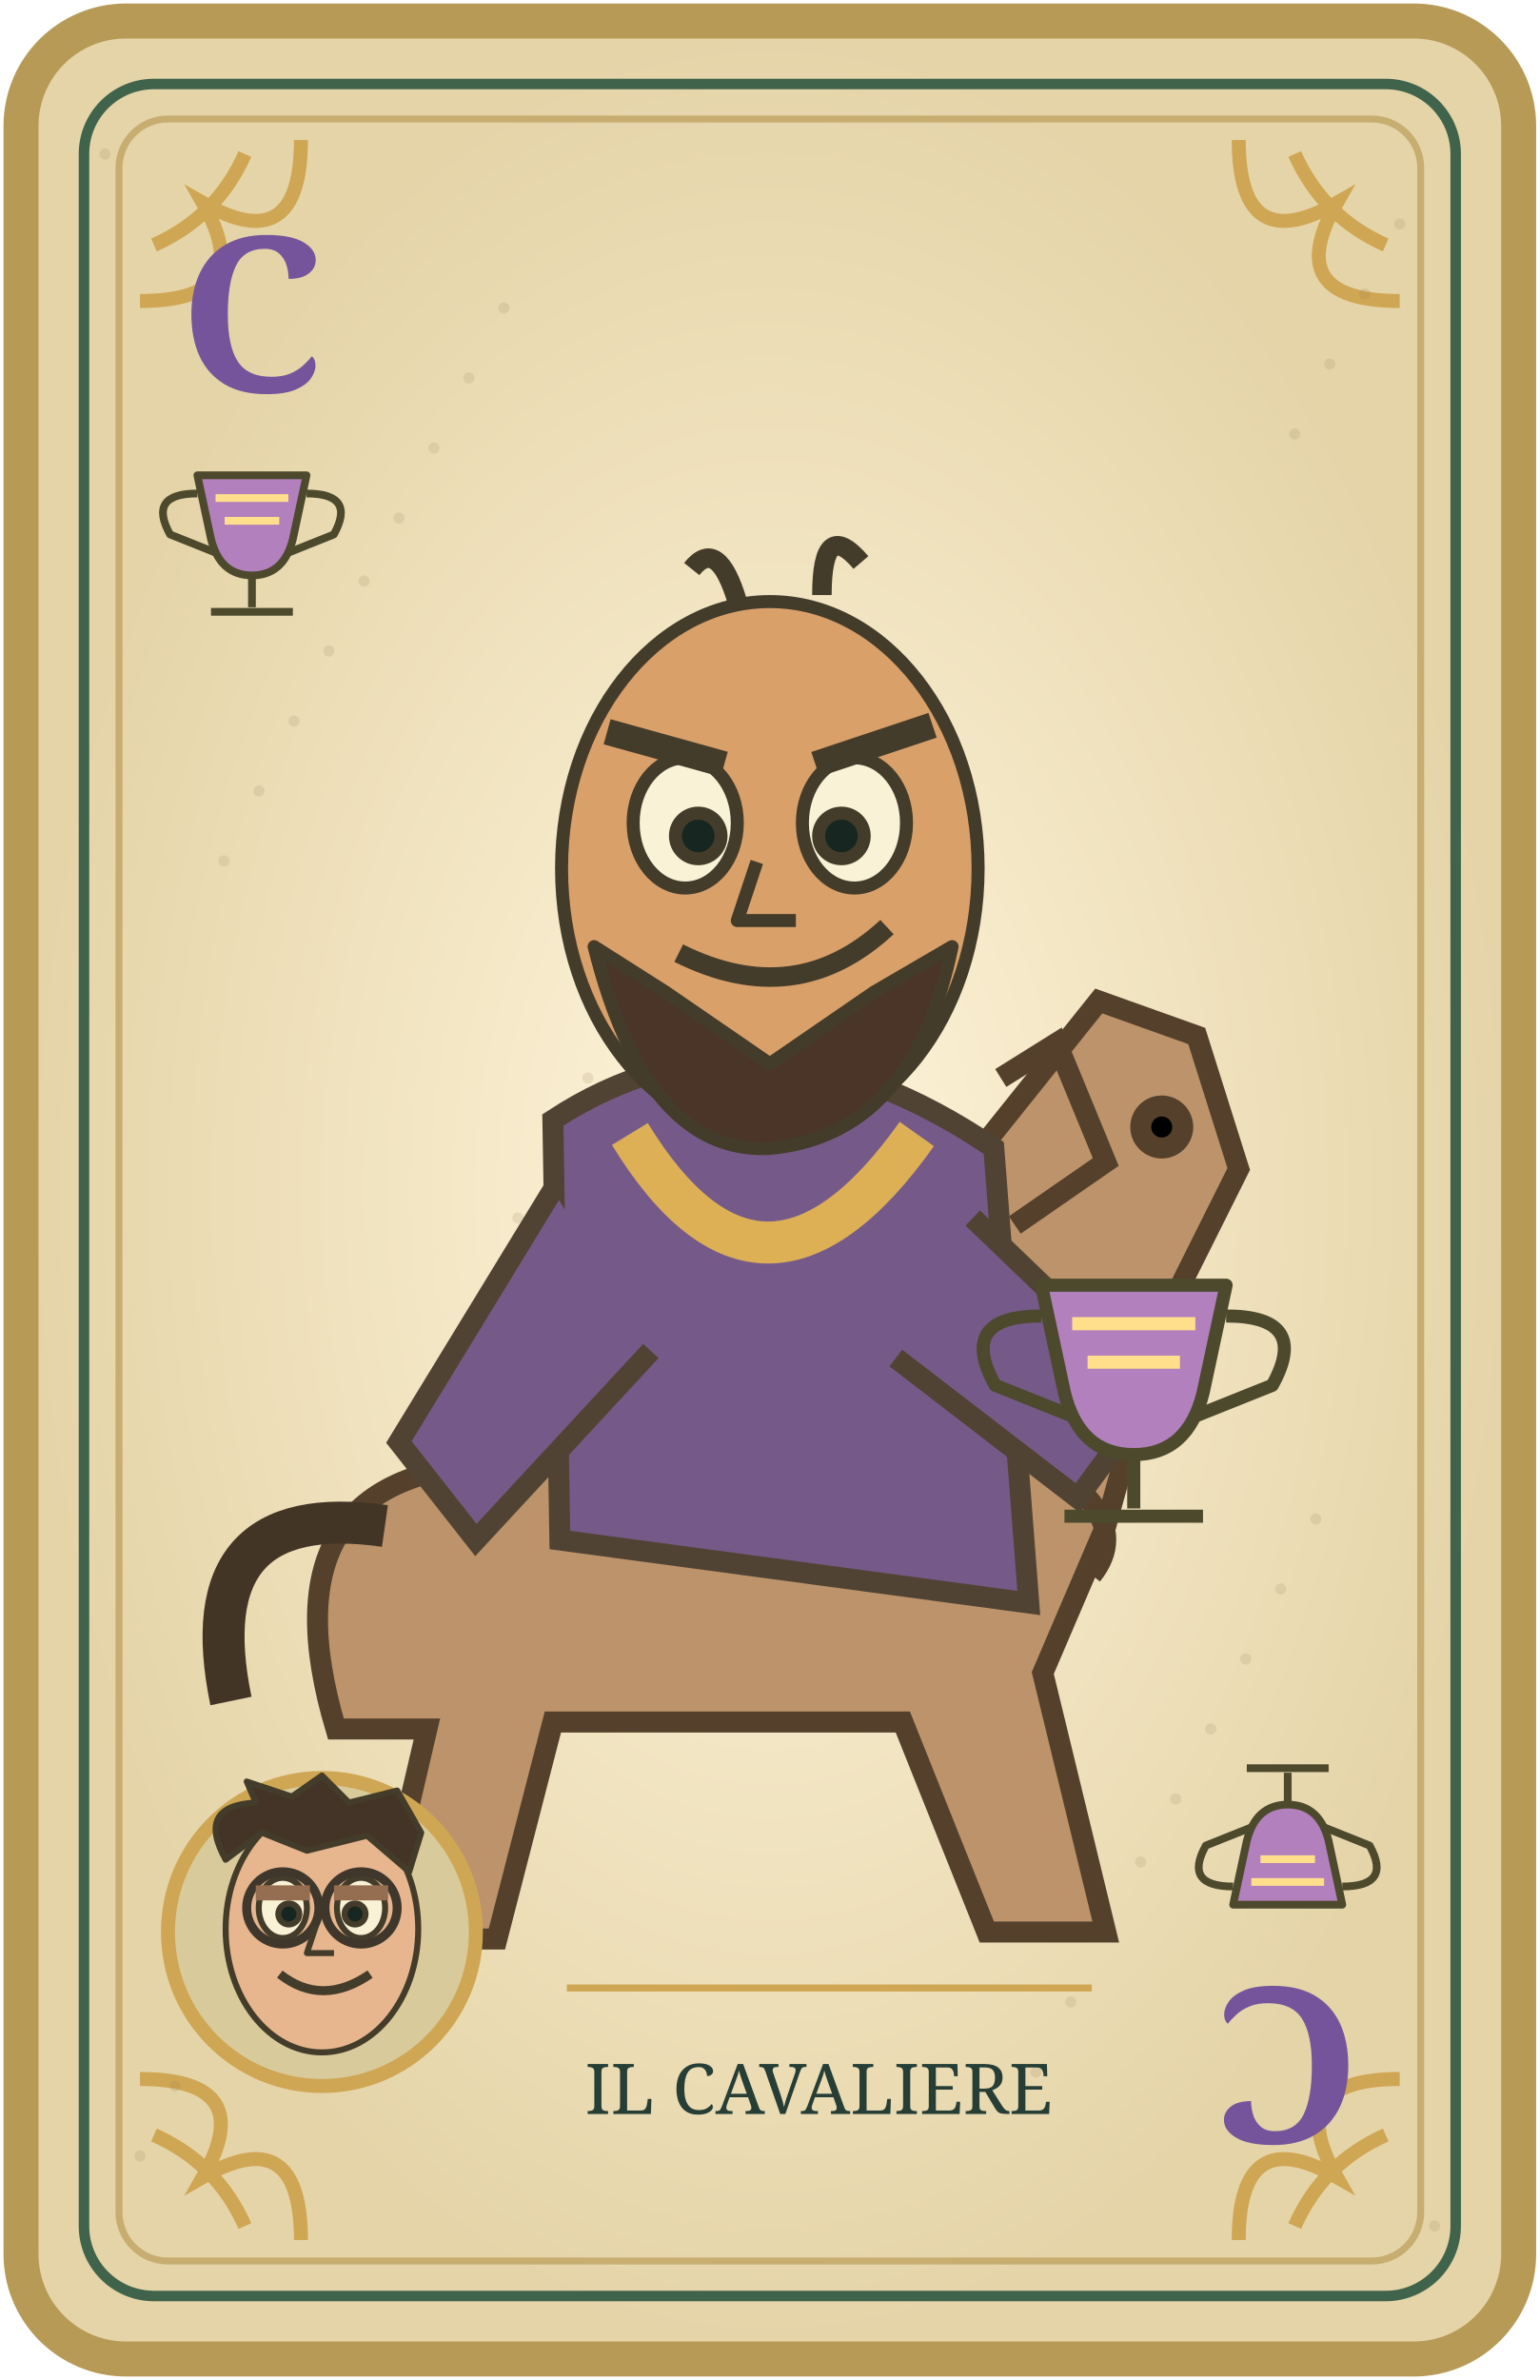
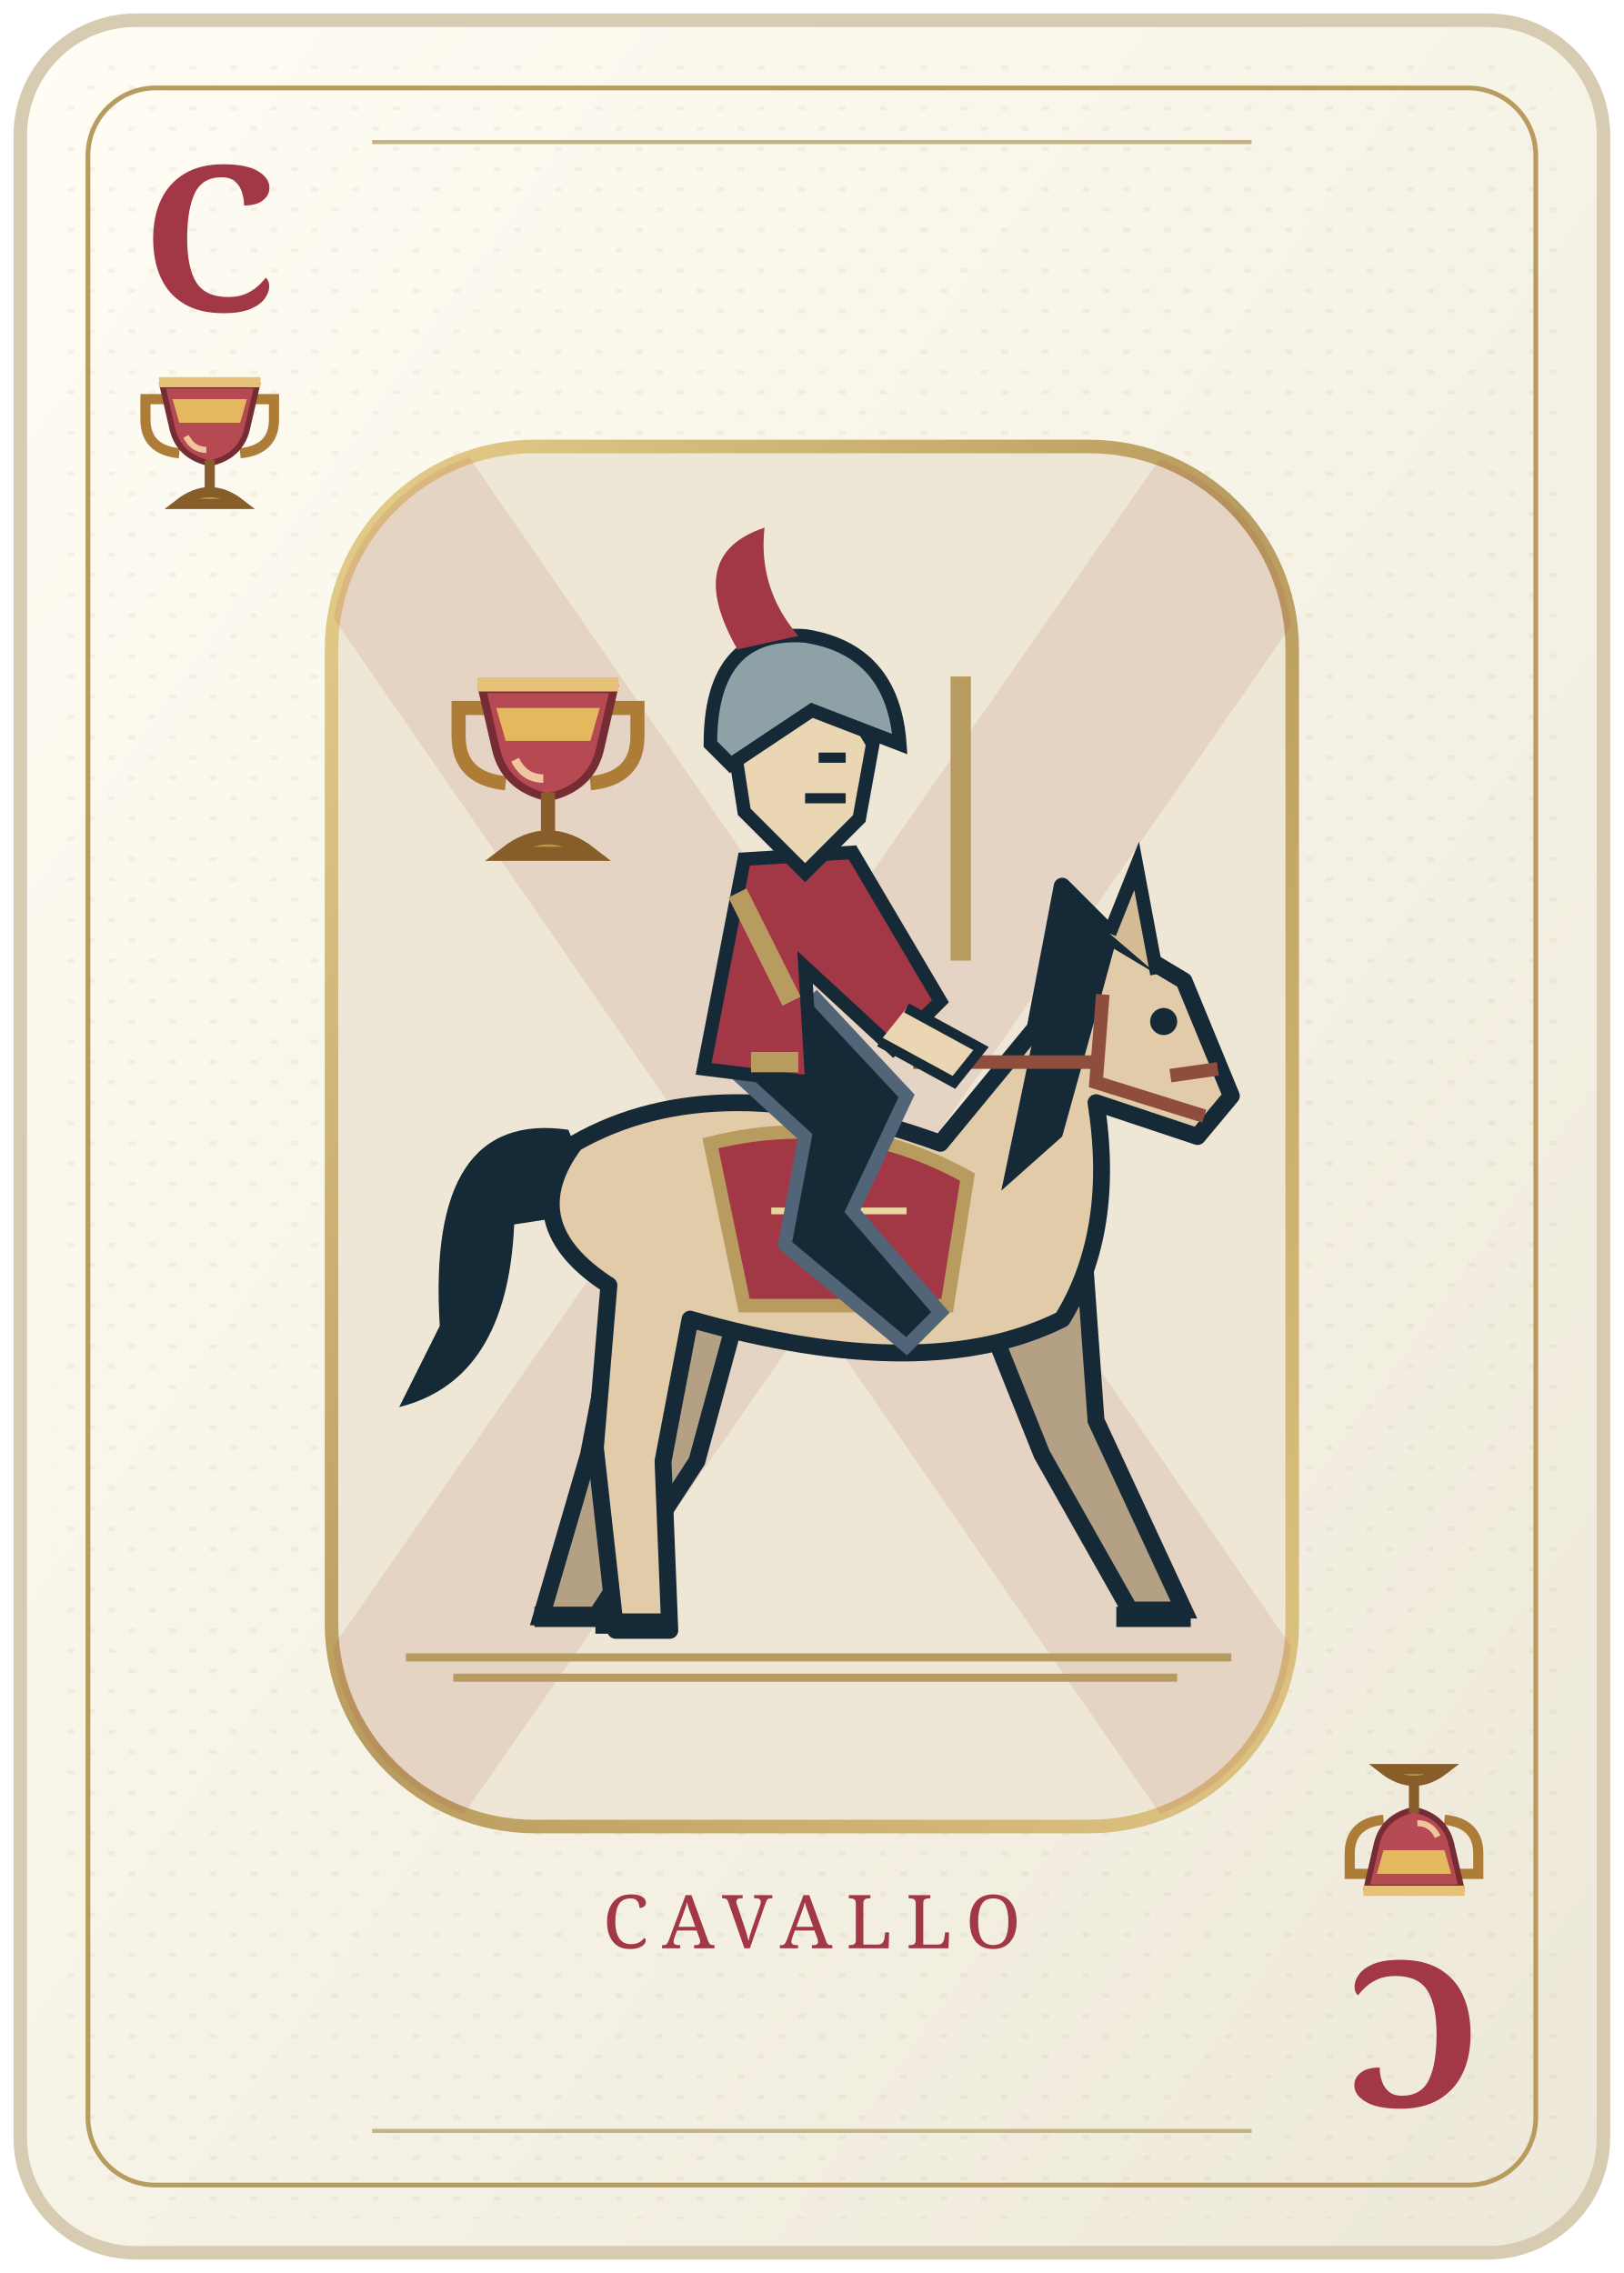
- <svg xmlns="http://www.w3.org/2000/svg" width="220" height="340" viewBox="0 0 220 340">
+ <svg xmlns="http://www.w3.org/2000/svg" width="240" height="336" viewBox="0 0 240 336">
  <defs>
-     <radialGradient id="paper">
-       <stop stop-color="#fff6dd" />
-       <stop offset="1" stop-color="#e5d4a8" />
-     </radialGradient>
-     <radialGradient id="felt">
-       <stop stop-color="#175a46" />
-       <stop offset="1" stop-color="#092f28" />
-     </radialGradient>
+     <linearGradient id="paper" x2="1" y2="1">
+       <stop stop-color="#fffdf4" />
+       <stop offset="1" stop-color="#ede8d9" />
+     </linearGradient>
+     <linearGradient id="foil" x2="1" y2="1">
+       <stop stop-color="#e6ce8b" />
+       <stop offset=".5" stop-color="#b89b5e" />
+       <stop offset="1" stop-color="#dfc583" />
+     </linearGradient>
+     <pattern id="grain" width="6" height="6" patternUnits="userSpaceOnUse">
+       <path d="M1 1h1M4 4h1" stroke="#a89570" opacity=".10" stroke-width=".6" />
+     </pattern>
+     <clipPath id="portrait">
+       <rect x="49" y="66" width="142" height="204" rx="30" />
+     </clipPath>
  </defs>
-   <rect x="3" y="3" width="214" height="334" rx="15" fill="url(#paper)" stroke="#b69a56" stroke-width="5" />
-   <rect x="12" y="12" width="196" height="316" rx="10" fill="none" stroke="#40634b" stroke-width="1.5" />
-   <rect x="17" y="17" width="186" height="306" rx="7" fill="none" stroke="#c8ad71" />
-   <path d="M0 23Q17 23 9 9Q23 17 23 0M2 15Q11 11 15 2" transform="translate(20 20) rotate(0)" fill="none" stroke="#cfa653" stroke-width="2" />
-   <path d="M0 23Q17 23 9 9Q23 17 23 0M2 15Q11 11 15 2" transform="translate(200 320) rotate(180)" fill="none" stroke="#cfa653" stroke-width="2" />
-   <path d="M0 23Q17 23 9 9Q23 17 23 0M2 15Q11 11 15 2" transform="translate(200 20) rotate(90)" fill="none" stroke="#cfa653" stroke-width="2" />
-   <path d="M0 23Q17 23 9 9Q23 17 23 0M2 15Q11 11 15 2" transform="translate(20 320) rotate(270)" fill="none" stroke="#cfa653" stroke-width="2" />
-   <circle cx="15" cy="22" r=".8" fill="#927951" opacity=".16" />
-   <circle cx="205" cy="318" r=".8" fill="#927951" opacity=".16" />
-   <circle cx="52" cy="83" r=".8" fill="#927951" opacity=".16" />
-   <circle cx="168" cy="257" r=".8" fill="#927951" opacity=".16" />
-   <circle cx="89" cy="144" r=".8" fill="#927951" opacity=".16" />
-   <circle cx="131" cy="196" r=".8" fill="#927951" opacity=".16" />
-   <circle cx="126" cy="205" r=".8" fill="#927951" opacity=".16" />
-   <circle cx="94" cy="135" r=".8" fill="#927951" opacity=".16" />
-   <circle cx="163" cy="266" r=".8" fill="#927951" opacity=".16" />
-   <circle cx="57" cy="74" r=".8" fill="#927951" opacity=".16" />
-   <circle cx="200" cy="32" r=".8" fill="#927951" opacity=".16" />
-   <circle cx="20" cy="308" r=".8" fill="#927951" opacity=".16" />
-   <circle cx="47" cy="93" r=".8" fill="#927951" opacity=".16" />
-   <circle cx="173" cy="247" r=".8" fill="#927951" opacity=".16" />
-   <circle cx="84" cy="154" r=".8" fill="#927951" opacity=".16" />
-   <circle cx="136" cy="186" r=".8" fill="#927951" opacity=".16" />
-   <circle cx="121" cy="215" r=".8" fill="#927951" opacity=".16" />
-   <circle cx="99" cy="125" r=".8" fill="#927951" opacity=".16" />
-   <circle cx="158" cy="276" r=".8" fill="#927951" opacity=".16" />
-   <circle cx="62" cy="64" r=".8" fill="#927951" opacity=".16" />
-   <circle cx="195" cy="42" r=".8" fill="#927951" opacity=".16" />
-   <circle cx="25" cy="298" r=".8" fill="#927951" opacity=".16" />
-   <circle cx="42" cy="103" r=".8" fill="#927951" opacity=".16" />
-   <circle cx="178" cy="237" r=".8" fill="#927951" opacity=".16" />
-   <circle cx="79" cy="164" r=".8" fill="#927951" opacity=".16" />
-   <circle cx="141" cy="176" r=".8" fill="#927951" opacity=".16" />
-   <circle cx="116" cy="225" r=".8" fill="#927951" opacity=".16" />
-   <circle cx="104" cy="115" r=".8" fill="#927951" opacity=".16" />
-   <circle cx="153" cy="286" r=".8" fill="#927951" opacity=".16" />
-   <circle cx="67" cy="54" r=".8" fill="#927951" opacity=".16" />
-   <circle cx="190" cy="52" r=".8" fill="#927951" opacity=".16" />
-   <circle cx="30" cy="288" r=".8" fill="#927951" opacity=".16" />
-   <circle cx="37" cy="113" r=".8" fill="#927951" opacity=".16" />
-   <circle cx="183" cy="227" r=".8" fill="#927951" opacity=".16" />
-   <circle cx="74" cy="174" r=".8" fill="#927951" opacity=".16" />
-   <circle cx="146" cy="166" r=".8" fill="#927951" opacity=".16" />
-   <circle cx="111" cy="235" r=".8" fill="#927951" opacity=".16" />
-   <circle cx="109" cy="105" r=".8" fill="#927951" opacity=".16" />
-   <circle cx="148" cy="296" r=".8" fill="#927951" opacity=".16" />
-   <circle cx="72" cy="44" r=".8" fill="#927951" opacity=".16" />
-   <circle cx="185" cy="62" r=".8" fill="#927951" opacity=".16" />
-   <circle cx="35" cy="278" r=".8" fill="#927951" opacity=".16" />
-   <circle cx="32" cy="123" r=".8" fill="#927951" opacity=".16" />
-   <circle cx="188" cy="217" r=".8" fill="#927951" opacity=".16" />
-   <g fill="#76549c" font-family="Georgia,serif" font-weight="bold" text-anchor="middle">
-     <text x="36" y="56" font-size="31">C</text>
-     <g transform="translate(36 77) rotate(0) scale(0.65)" stroke="#4c492d" stroke-width="1.7" stroke-linejoin="round">
-       <path d="M-12-14H12L9 0Q7 8 0 8Q-7 8-9 0Z" fill="#b280bc" />
-       <path d="M-12-10Q-23-10-18-1L-8 3M12-10Q23-10 18-1L8 3" fill="none" />
-       <path d="M0 8V15M-9 16H9" />
-       <path d="M-8-9H8M-6-4H6" stroke="#ffdf8c" />
-     </g>
-     <g transform="rotate(180 110 170)">
-       <text x="36" y="56" font-size="31">C</text>
-       <g transform="translate(36 77) rotate(0) scale(0.65)" stroke="#4c492d" stroke-width="1.7" stroke-linejoin="round">
-         <path d="M-12-14H12L9 0Q7 8 0 8Q-7 8-9 0Z" fill="#b280bc" />
-         <path d="M-12-10Q-23-10-18-1L-8 3M12-10Q23-10 18-1L8 3" fill="none" />
-         <path d="M0 8V15M-9 16H9" />
-         <path d="M-8-9H8M-6-4H6" stroke="#ffdf8c" />
-       </g>
+   <rect x="3" y="3" width="234" height="330" rx="17" fill="url(#paper)" stroke="#d7cbb1" stroke-width="2" />
+   <rect x="8" y="8" width="224" height="320" rx="13" fill="url(#grain)" />
+   <rect x="13" y="13" width="214" height="310" rx="10" fill="none" stroke="#b89b5e" stroke-width=".7" />
+   <path d="M55 21H185M55 315H185" stroke="#c4b385" stroke-width=".6" />
+   <text x="31" y="46" fill="#a23846" text-anchor="middle" font-family="Georgia,serif" font-size="30" font-weight="bold">C</text>
+   <g data-suit="COPPE" transform="translate(31 65) rotate(0) scale(0.5)">
+     <path d="M-13-12H-19V-6Q-19 3-9 4M13-12H19V-6Q19 3 9 4" fill="none" stroke="#ad7c36" stroke-width="3" />
+     <path d="M-14-16H14L11-3Q9 5 0 7Q-9 5-11-3Z" fill="#b64a52" stroke="#762c35" stroke-width="1.7" />
+     <path d="M-11-12H11L9-5H-9Z" fill="#e4b85f" />
+     <path d="M0 6V16M-9 19Q0 12 9 19Z" fill="#c39743" stroke="#875e29" stroke-width="3" />
+     <path d="M-15-17H15" stroke="#e6c278" stroke-width="3" />
+     <path d="M-7-1Q-5 3-1 3" fill="none" stroke="#f1c5a0" stroke-width="1.8" />
+   </g>
+   <g transform="rotate(180 120 168)">
+     <text x="31" y="46" fill="#a23846" text-anchor="middle" font-family="Georgia,serif" font-size="30" font-weight="bold">C</text>
+     <g data-suit="COPPE" transform="translate(31 65) rotate(0) scale(0.5)">
+       <path d="M-13-12H-19V-6Q-19 3-9 4M13-12H19V-6Q19 3 9 4" fill="none" stroke="#ad7c36" stroke-width="3" />
+       <path d="M-14-16H14L11-3Q9 5 0 7Q-9 5-11-3Z" fill="#b64a52" stroke="#762c35" stroke-width="1.7" />
+       <path d="M-11-12H11L9-5H-9Z" fill="#e4b85f" />
+       <path d="M0 6V16M-9 19Q0 12 9 19Z" fill="#c39743" stroke="#875e29" stroke-width="3" />
+       <path d="M-15-17H15" stroke="#e6c278" stroke-width="3" />
+       <path d="M-7-1Q-5 3-1 3" fill="none" stroke="#f1c5a0" stroke-width="1.8" />
    </g>
  </g>
-   <g stroke="#55402c" stroke-width="3">
-     <path d="M48 247Q37 210 72 209H133L137 168 157 143 171 148 177 167 166 189 158 218 149 239 158 276H141L129 246H79L71 277H54L61 247Z" fill="#bc936b" />
-     <path d="M143 154 151 149 158 166 145 175M140 204Q164 215 156 225" fill="none" />
-     <circle cx="166" cy="161" r="3" />
-     <path d="M55 218Q27 214 33 243" fill="none" stroke="#433526" stroke-width="6" />
+   <rect x="49" y="66" width="142" height="204" rx="30" fill="#eee7d5" stroke="url(#foil)" stroke-width="2" />
+   <g clip-path="url(#portrait)">
+     <path d="M50 66 191 270M49 270 191 66" stroke="#a23846" opacity=".12" stroke-width="30" />
+     <g data-figure="cavallo">
+       <path d="M60 245H182M67 248H174" stroke="#b89b5e" stroke-width="1.2" />
+       <path d="M92 189 87 215 80 239H88L103 216 109 194M144 190 154 215 167 238H175L162 210 160 182" fill="#b4a084" stroke="#162936" stroke-width="2.5" />
+       <path d="M84 167Q63 164 65 196L59 208Q75 204 76 181L89 179" fill="#162936" />
+       <path d="M85 169Q106 157 139 169L153 152 157 131 165 139 175 145 182 162 177 168 162 163Q165 182 157 195Q137 205 102 195L98 216 99 241H91L88 214 90 190Q76 181 85 169Z" fill="#e1cba8" stroke="#162936" stroke-width="2.5" stroke-linejoin="round" />
+       <path d="M153 152 157 131 165 139 162 150 157 168 148 176" fill="#162936" />
+       <path d="M164 138 168 128 171 144" fill="#d5bb94" stroke="#162936" stroke-width="2" />
+       <circle cx="172" cy="151" r="2" fill="#162936" />
+       <path d="M173 159 180 158M163 147 162 160 178 165M162 157 135 157" fill="none" stroke="#8f4d3e" stroke-width="2" />
+       <path d="M105 169Q125 164 143 174L140 193 110 193Z" fill="#a23846" stroke="#b89b5e" stroke-width="2" />
+       <path d="M114 179H134M118 184H130" stroke="#ead4a0" />
+       <path d="M120 147 134 162 126 179 139 194 134 199 116 184 119 168 107 157" fill="#162936" stroke="#526578" stroke-width="2" />
+       <path d="M110 127 126 126 139 148 132 155 119 143 120 160 104 158Z" fill="#a23846" stroke="#162936" stroke-width="2" />
+       <path d="M109 132 117 148M111 157 118 157" stroke="#b89b5e" stroke-width="3" />
+       <path d="M134 149 145 155 141 160 130 154" fill="#ead6b2" stroke="#162936" stroke-width="1.5" />
+       <path d="M108 107Q122 97 129 110L127 121 119 129 110 120Z" fill="#ead6b2" stroke="#162936" stroke-width="2" />
+       <path d="M105 110Q105 93 119 94Q132 96 133 110L120 105 108 113Z" fill="#8da1a7" stroke="#162936" stroke-width="2" />
+       <path d="M109 96Q101 82 113 78Q112 87 118 94" fill="#a23846" />
+       <path d="M121 112h4M119 118h6" stroke="#162936" stroke-width="1.5" />
+       <path d="M142 142V100" stroke="#b89b5e" stroke-width="3" />
+       <g data-suit="COPPE" transform="translate(81 113) rotate(0) scale(0.6956522)">
+         <path d="M-13-12H-19V-6Q-19 3-9 4M13-12H19V-6Q19 3 9 4" fill="none" stroke="#ad7c36" stroke-width="3" />
+         <path d="M-14-16H14L11-3Q9 5 0 7Q-9 5-11-3Z" fill="#b64a52" stroke="#762c35" stroke-width="1.7" />
+         <path d="M-11-12H11L9-5H-9Z" fill="#e4b85f" />
+         <path d="M0 6V16M-9 19Q0 12 9 19Z" fill="#c39743" stroke="#875e29" stroke-width="3" />
+         <path d="M-15-17H15" stroke="#e6c278" stroke-width="3" />
+         <path d="M-7-1Q-5 3-1 3" fill="none" stroke="#f1c5a0" stroke-width="1.8" />
+       </g>
+       <path d="M88 240H100M165 239H176M79 239H89" stroke="#162936" stroke-width="3" />
+     </g>
  </g>
-   <path d="M79 160Q108 141 142 164L147 229 80 220Z" fill="#755a89" stroke="#514333" stroke-width="3" />
-   <path d="M90 162Q109 193 131 162" fill="none" stroke="#ddb056" stroke-width="6" />
-   <path d="M79 170 57 206 68 220 93 193M139 174 165 199 154 214 128 194" fill="#755a89" stroke="#514333" stroke-width="3" />
-   <g transform="translate(110 125) scale(0.93)" stroke="#443c2a" stroke-width="2" stroke-linejoin="round">
-     <ellipse cy="-1" rx="32" ry="41" fill="#d9a06a" />
-     <path d="M-5-42Q-8-52-12-47M8-43Q8-55 14-48" fill="none" stroke-width="3" />
-     <ellipse cx="-13" cy="-8" rx="8" ry="10" fill="#f9f2d6" />
-     <ellipse cx="13" cy="-8" rx="8" ry="10" fill="#f9f2d6" />
-     <circle cx="-11" cy="-6" r="3.5" fill="#172620" />
-     <circle cx="11" cy="-6" r="3.5" fill="#172620" />
-     <path d="M-25-22 -7-17M7-17 25-23" stroke-width="4" />
-     <path d="M-2-2 -5 7 4 7" fill="none" />
-     <path d="M-27 11Q-19 43 0 42Q22 40 28 11L16 18 0 29 -16 18Z" fill="#4a3528" />
-     <path d="M-14 12Q4 21 18 8" fill="none" stroke-width="3" />
-   </g>
-   <g transform="translate(162 199) rotate(0) scale(1.1)" stroke="#4c492d" stroke-width="1.7" stroke-linejoin="round">
-     <path d="M-12-14H12L9 0Q7 8 0 8Q-7 8-9 0Z" fill="#b280bc" />
-     <path d="M-12-10Q-23-10-18-1L-8 3M12-10Q23-10 18-1L8 3" fill="none" />
-     <path d="M0 8V15M-9 16H9" />
-     <path d="M-8-9H8M-6-4H6" stroke="#ffdf8c" />
-   </g>
-   <circle cx="46" cy="276" r="22" fill="#d9ca9c" stroke="#cfa653" stroke-width="2" />
-   <g transform="translate(46 276) scale(0.43)" stroke="#443c2a" stroke-width="2" stroke-linejoin="round">
-     <ellipse cy="-1" rx="32" ry="41" fill="#e7b68e" />
-     <path d="M-32-24Q-42-42-22-43L-25-50 -10-45 0-52 9-43 25-47 33-33 29-20 15-32 -5-27 -20-33Z" fill="#443427" />
-     <ellipse cx="-13" cy="-8" rx="8" ry="10" fill="#f9f2d6" />
-     <ellipse cx="13" cy="-8" rx="8" ry="10" fill="#f9f2d6" />
-     <circle cx="-11" cy="-6" r="3.5" fill="#172620" />
-     <circle cx="11" cy="-6" r="3.5" fill="#172620" />
-     <g fill="none" stroke="#40372c" stroke-width="3">
-       <circle cx="-13" cy="-8" r="12" />
-       <circle cx="13" cy="-8" r="12" />
-       <path d="M-1-8H1" />
-     </g>
-     <path d="M-22-13H-4M4-13H22" stroke="#956e51" stroke-width="5" />
-     <path d="M-2-2 -5 7 4 7" fill="none" />
-     <path d="M-14 14Q0 25 16 14" fill="none" stroke-width="3" />
-   </g>
-   <path d="M81 284H156" stroke="#cfa653" />
-   <text x="117" y="302" font-size="10" fill="#263e35" text-anchor="middle" font-family="Georgia">IL CAVALIERE</text>
+   <text x="120" y="288" fill="#a23846" text-anchor="middle" font-family="Georgia,serif" font-size="11" letter-spacing="2">CAVALLO</text>
</svg>
